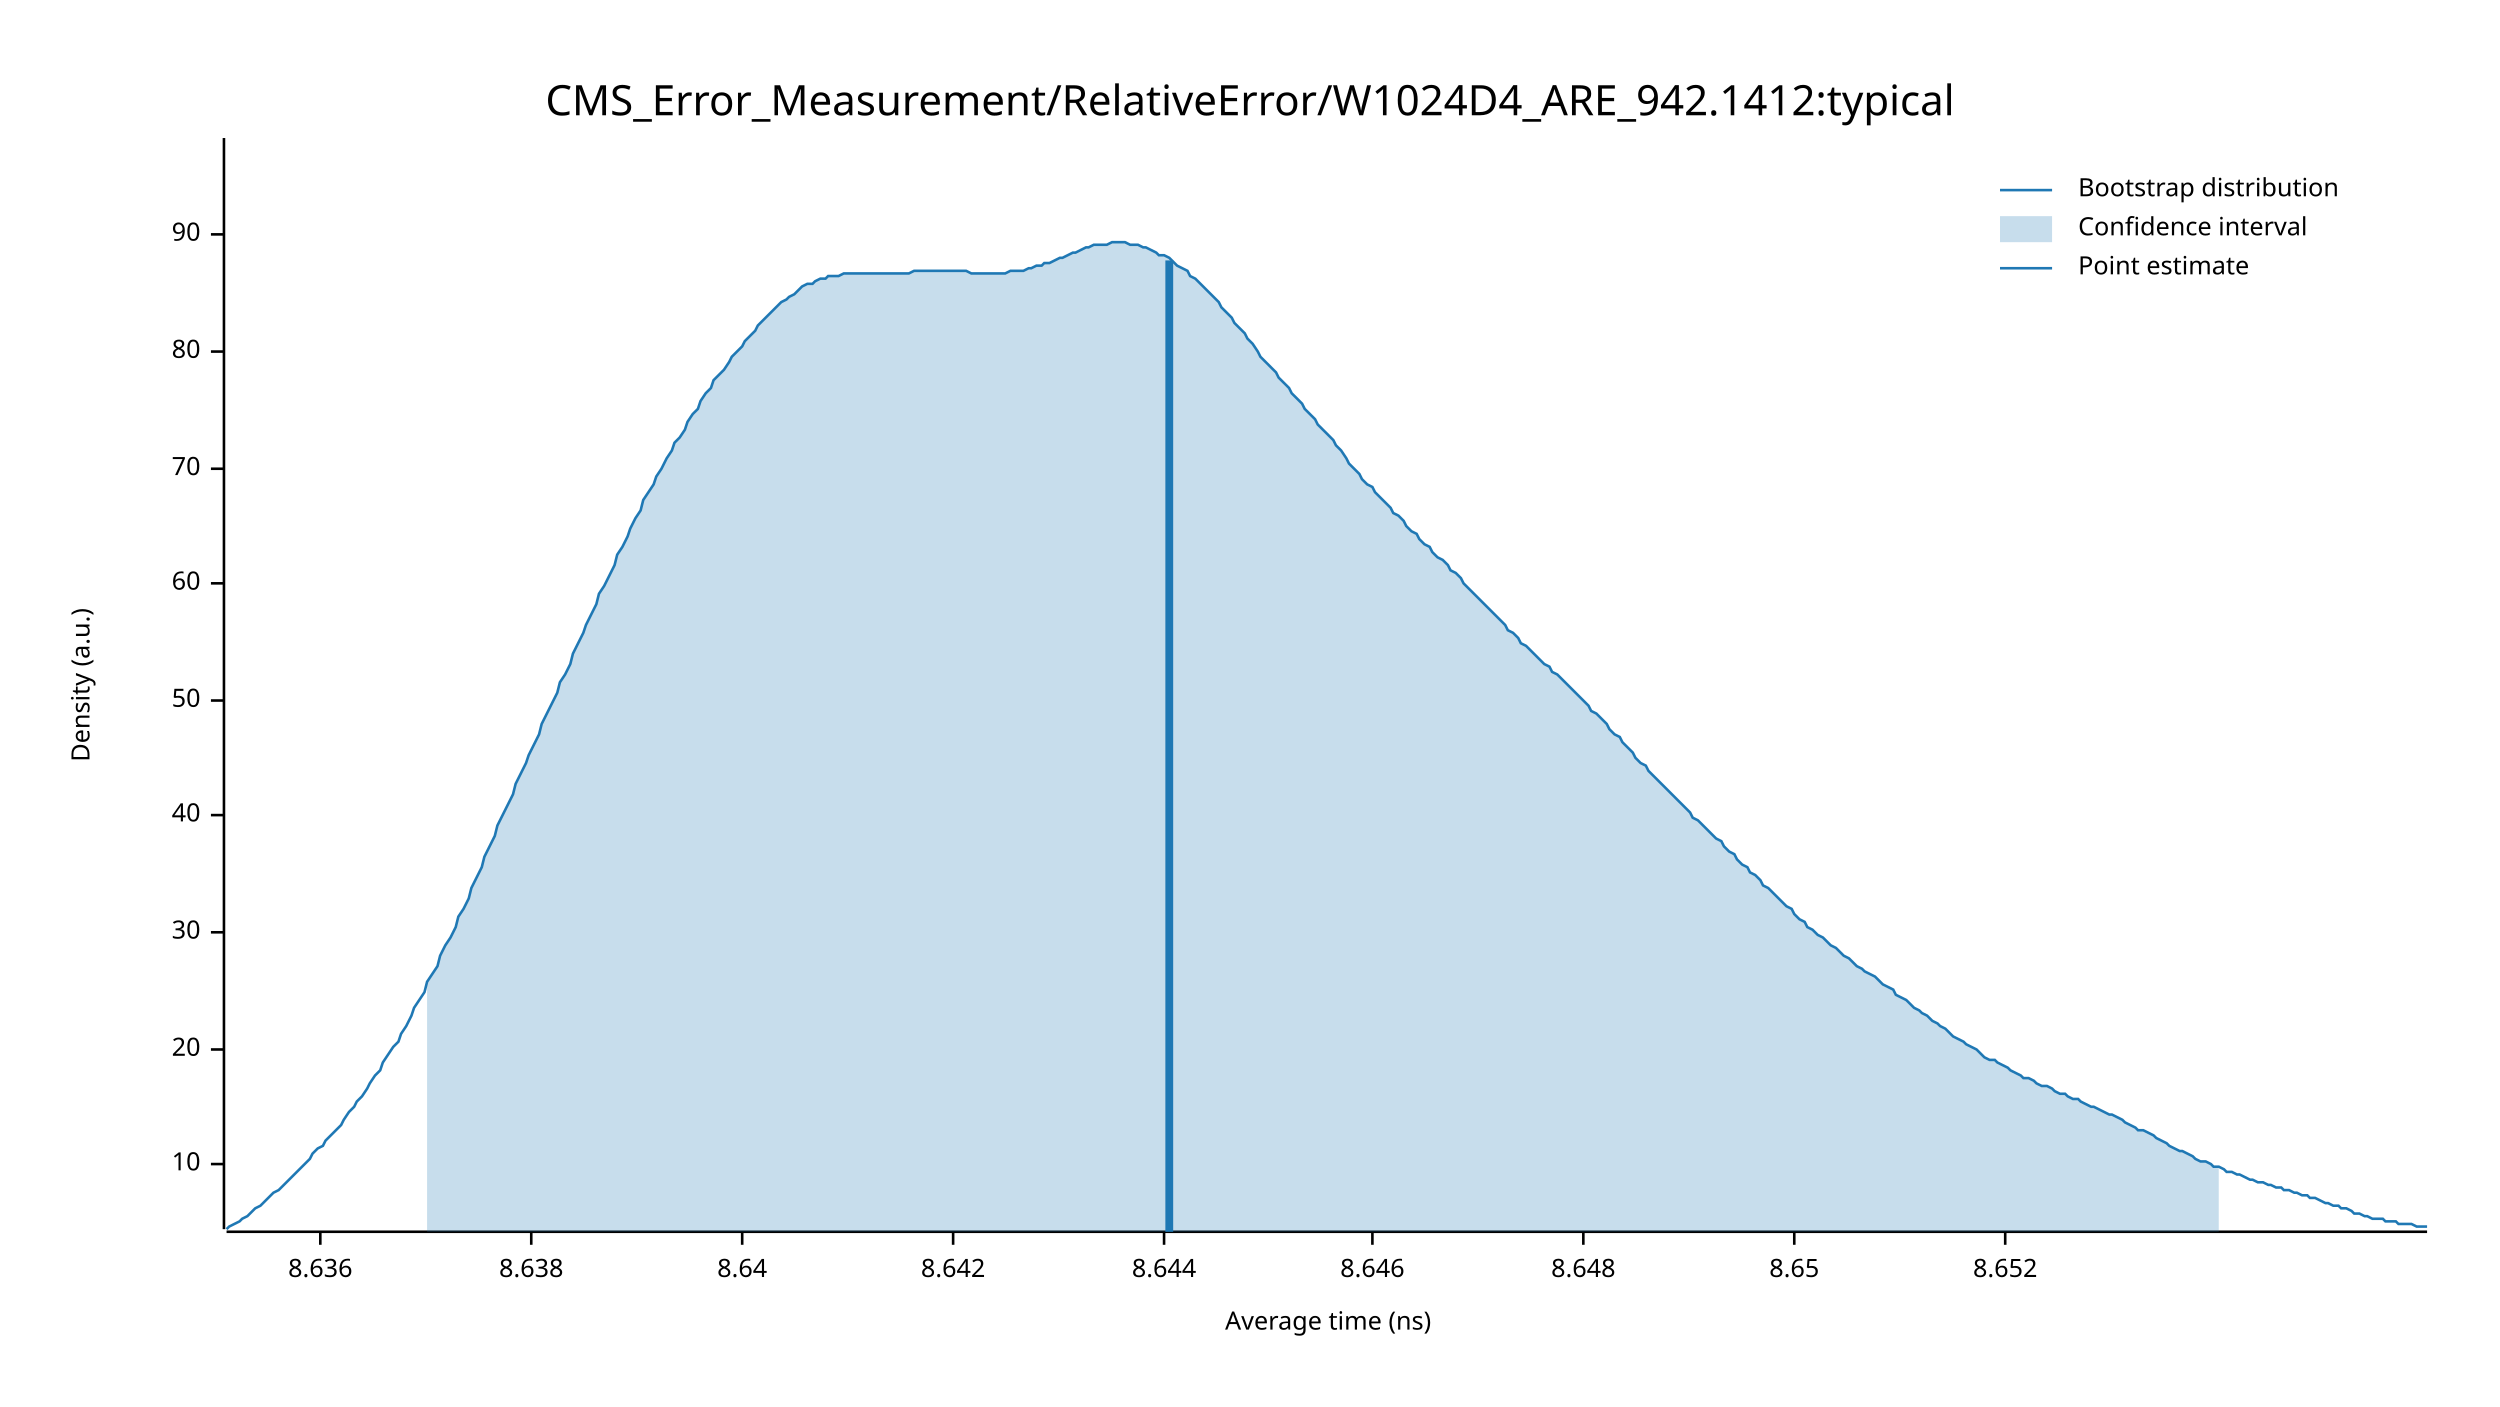
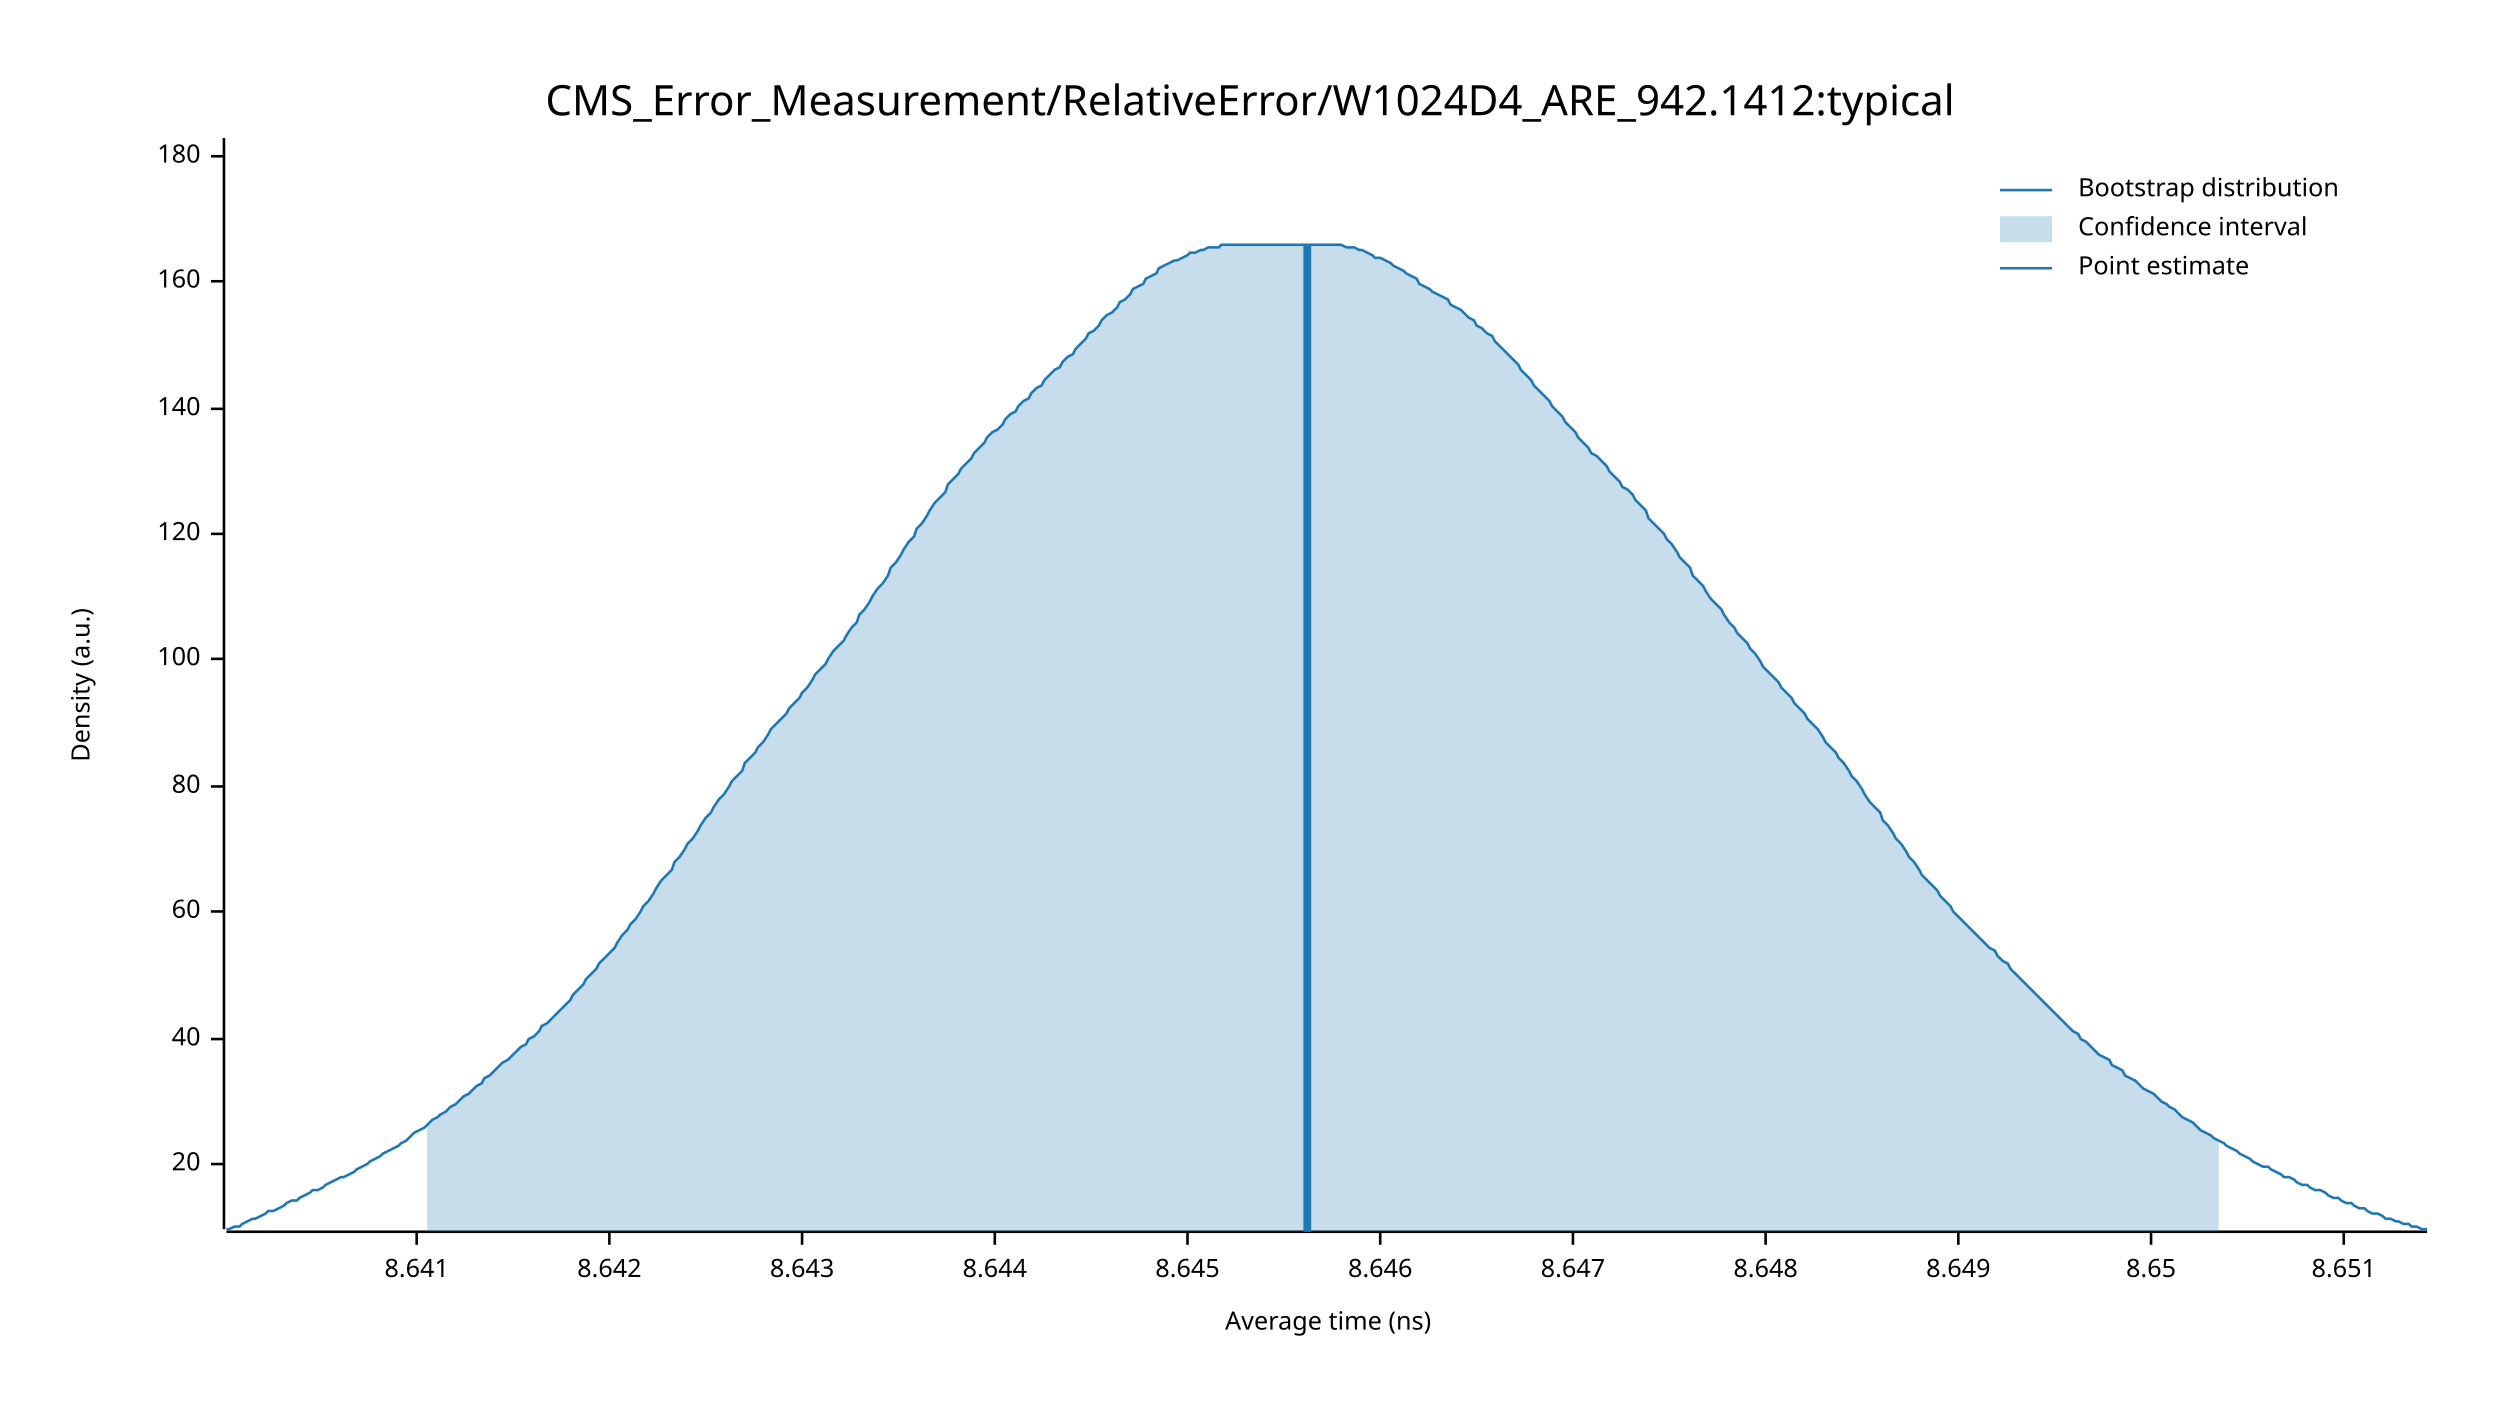
<svg xmlns="http://www.w3.org/2000/svg" width="960" height="540" viewBox="0 0 960 540">
  <text x="480" y="32" dy="0.76em" text-anchor="middle" font-family="sans-serif" font-size="16.129" opacity="1" fill="#000000">
CMS_Error_Measurement/RelativeError/W1024D4_ARE_942.1412:typical
</text>
  <text x="27" y="263" dy="0.76em" text-anchor="middle" font-family="sans-serif" font-size="9.677" opacity="1" fill="#000000" transform="rotate(270, 27, 263)">
Density (a.u.)
</text>
  <text x="510" y="513" dy="-0.5ex" text-anchor="middle" font-family="sans-serif" font-size="9.677" opacity="1" fill="#000000">
Average time (ns)
</text>
  <polyline fill="none" opacity="1" stroke="#000000" stroke-width="1" points="86,53 86,472 " />
  <text x="77" y="447" dy="0.5ex" text-anchor="end" font-family="sans-serif" font-size="9.677" opacity="1" fill="#000000">
- 10
+ 20
</text>
  <polyline fill="none" opacity="1" stroke="#000000" stroke-width="1" points="81,447 86,447 " />
-   <text x="77" y="403" dy="0.5ex" text-anchor="end" font-family="sans-serif" font-size="9.677" opacity="1" fill="#000000">
- 20
- </text>
-   <polyline fill="none" opacity="1" stroke="#000000" stroke-width="1" points="81,403 86,403 " />
-   <text x="77" y="358" dy="0.5ex" text-anchor="end" font-family="sans-serif" font-size="9.677" opacity="1" fill="#000000">
- 30
- </text>
-   <polyline fill="none" opacity="1" stroke="#000000" stroke-width="1" points="81,358 86,358 " />
-   <text x="77" y="313" dy="0.5ex" text-anchor="end" font-family="sans-serif" font-size="9.677" opacity="1" fill="#000000">
+   <text x="77" y="399" dy="0.5ex" text-anchor="end" font-family="sans-serif" font-size="9.677" opacity="1" fill="#000000">
40
</text>
-   <polyline fill="none" opacity="1" stroke="#000000" stroke-width="1" points="81,313 86,313 " />
-   <text x="77" y="269" dy="0.5ex" text-anchor="end" font-family="sans-serif" font-size="9.677" opacity="1" fill="#000000">
- 50
- </text>
-   <polyline fill="none" opacity="1" stroke="#000000" stroke-width="1" points="81,269 86,269 " />
-   <text x="77" y="224" dy="0.5ex" text-anchor="end" font-family="sans-serif" font-size="9.677" opacity="1" fill="#000000">
+   <polyline fill="none" opacity="1" stroke="#000000" stroke-width="1" points="81,399 86,399 " />
+   <text x="77" y="350" dy="0.5ex" text-anchor="end" font-family="sans-serif" font-size="9.677" opacity="1" fill="#000000">
60
</text>
-   <polyline fill="none" opacity="1" stroke="#000000" stroke-width="1" points="81,224 86,224 " />
-   <text x="77" y="180" dy="0.5ex" text-anchor="end" font-family="sans-serif" font-size="9.677" opacity="1" fill="#000000">
- 70
- </text>
-   <polyline fill="none" opacity="1" stroke="#000000" stroke-width="1" points="81,180 86,180 " />
-   <text x="77" y="135" dy="0.5ex" text-anchor="end" font-family="sans-serif" font-size="9.677" opacity="1" fill="#000000">
+   <polyline fill="none" opacity="1" stroke="#000000" stroke-width="1" points="81,350 86,350 " />
+   <text x="77" y="302" dy="0.5ex" text-anchor="end" font-family="sans-serif" font-size="9.677" opacity="1" fill="#000000">
80
</text>
-   <polyline fill="none" opacity="1" stroke="#000000" stroke-width="1" points="81,135 86,135 " />
-   <text x="77" y="90" dy="0.5ex" text-anchor="end" font-family="sans-serif" font-size="9.677" opacity="1" fill="#000000">
- 90
+   <polyline fill="none" opacity="1" stroke="#000000" stroke-width="1" points="81,302 86,302 " />
+   <text x="77" y="253" dy="0.5ex" text-anchor="end" font-family="sans-serif" font-size="9.677" opacity="1" fill="#000000">
+ 100
</text>
-   <polyline fill="none" opacity="1" stroke="#000000" stroke-width="1" points="81,90 86,90 " />
+   <polyline fill="none" opacity="1" stroke="#000000" stroke-width="1" points="81,253 86,253 " />
+   <text x="77" y="205" dy="0.5ex" text-anchor="end" font-family="sans-serif" font-size="9.677" opacity="1" fill="#000000">
+ 120
+ </text>
+   <polyline fill="none" opacity="1" stroke="#000000" stroke-width="1" points="81,205 86,205 " />
+   <text x="77" y="157" dy="0.5ex" text-anchor="end" font-family="sans-serif" font-size="9.677" opacity="1" fill="#000000">
+ 140
+ </text>
+   <polyline fill="none" opacity="1" stroke="#000000" stroke-width="1" points="81,157 86,157 " />
+   <text x="77" y="108" dy="0.5ex" text-anchor="end" font-family="sans-serif" font-size="9.677" opacity="1" fill="#000000">
+ 160
+ </text>
+   <polyline fill="none" opacity="1" stroke="#000000" stroke-width="1" points="81,108 86,108 " />
+   <text x="77" y="60" dy="0.5ex" text-anchor="end" font-family="sans-serif" font-size="9.677" opacity="1" fill="#000000">
+ 180
+ </text>
+   <polyline fill="none" opacity="1" stroke="#000000" stroke-width="1" points="81,60 86,60 " />
  <polyline fill="none" opacity="1" stroke="#000000" stroke-width="1" points="87,473 932,473 " />
-   <text x="123" y="483" dy="0.76em" text-anchor="middle" font-family="sans-serif" font-size="9.677" opacity="1" fill="#000000">
- 8.636
+   <text x="160" y="483" dy="0.76em" text-anchor="middle" font-family="sans-serif" font-size="9.677" opacity="1" fill="#000000">
+ 8.641
</text>
-   <polyline fill="none" opacity="1" stroke="#000000" stroke-width="1" points="123,473 123,478 " />
-   <text x="204" y="483" dy="0.76em" text-anchor="middle" font-family="sans-serif" font-size="9.677" opacity="1" fill="#000000">
- 8.638
- </text>
-   <polyline fill="none" opacity="1" stroke="#000000" stroke-width="1" points="204,473 204,478 " />
-   <text x="285" y="483" dy="0.76em" text-anchor="middle" font-family="sans-serif" font-size="9.677" opacity="1" fill="#000000">
- 8.64
- </text>
-   <polyline fill="none" opacity="1" stroke="#000000" stroke-width="1" points="285,473 285,478 " />
-   <text x="366" y="483" dy="0.76em" text-anchor="middle" font-family="sans-serif" font-size="9.677" opacity="1" fill="#000000">
+   <polyline fill="none" opacity="1" stroke="#000000" stroke-width="1" points="160,473 160,478 " />
+   <text x="234" y="483" dy="0.76em" text-anchor="middle" font-family="sans-serif" font-size="9.677" opacity="1" fill="#000000">
8.642
</text>
-   <polyline fill="none" opacity="1" stroke="#000000" stroke-width="1" points="366,473 366,478 " />
-   <text x="447" y="483" dy="0.76em" text-anchor="middle" font-family="sans-serif" font-size="9.677" opacity="1" fill="#000000">
+   <polyline fill="none" opacity="1" stroke="#000000" stroke-width="1" points="234,473 234,478 " />
+   <text x="308" y="483" dy="0.76em" text-anchor="middle" font-family="sans-serif" font-size="9.677" opacity="1" fill="#000000">
+ 8.643
+ </text>
+   <polyline fill="none" opacity="1" stroke="#000000" stroke-width="1" points="308,473 308,478 " />
+   <text x="382" y="483" dy="0.76em" text-anchor="middle" font-family="sans-serif" font-size="9.677" opacity="1" fill="#000000">
8.644
</text>
-   <polyline fill="none" opacity="1" stroke="#000000" stroke-width="1" points="447,473 447,478 " />
-   <text x="527" y="483" dy="0.76em" text-anchor="middle" font-family="sans-serif" font-size="9.677" opacity="1" fill="#000000">
+   <polyline fill="none" opacity="1" stroke="#000000" stroke-width="1" points="382,473 382,478 " />
+   <text x="456" y="483" dy="0.76em" text-anchor="middle" font-family="sans-serif" font-size="9.677" opacity="1" fill="#000000">
+ 8.645
+ </text>
+   <polyline fill="none" opacity="1" stroke="#000000" stroke-width="1" points="456,473 456,478 " />
+   <text x="530" y="483" dy="0.76em" text-anchor="middle" font-family="sans-serif" font-size="9.677" opacity="1" fill="#000000">
8.646
</text>
-   <polyline fill="none" opacity="1" stroke="#000000" stroke-width="1" points="527,473 527,478 " />
-   <text x="608" y="483" dy="0.76em" text-anchor="middle" font-family="sans-serif" font-size="9.677" opacity="1" fill="#000000">
+   <polyline fill="none" opacity="1" stroke="#000000" stroke-width="1" points="530,473 530,478 " />
+   <text x="604" y="483" dy="0.76em" text-anchor="middle" font-family="sans-serif" font-size="9.677" opacity="1" fill="#000000">
+ 8.647
+ </text>
+   <polyline fill="none" opacity="1" stroke="#000000" stroke-width="1" points="604,473 604,478 " />
+   <text x="678" y="483" dy="0.76em" text-anchor="middle" font-family="sans-serif" font-size="9.677" opacity="1" fill="#000000">
8.648
</text>
-   <polyline fill="none" opacity="1" stroke="#000000" stroke-width="1" points="608,473 608,478 " />
-   <text x="689" y="483" dy="0.76em" text-anchor="middle" font-family="sans-serif" font-size="9.677" opacity="1" fill="#000000">
+   <polyline fill="none" opacity="1" stroke="#000000" stroke-width="1" points="678,473 678,478 " />
+   <text x="752" y="483" dy="0.76em" text-anchor="middle" font-family="sans-serif" font-size="9.677" opacity="1" fill="#000000">
+ 8.649
+ </text>
+   <polyline fill="none" opacity="1" stroke="#000000" stroke-width="1" points="752,473 752,478 " />
+   <text x="826" y="483" dy="0.76em" text-anchor="middle" font-family="sans-serif" font-size="9.677" opacity="1" fill="#000000">
8.65
</text>
-   <polyline fill="none" opacity="1" stroke="#000000" stroke-width="1" points="689,473 689,478 " />
-   <text x="770" y="483" dy="0.76em" text-anchor="middle" font-family="sans-serif" font-size="9.677" opacity="1" fill="#000000">
- 8.652
+   <polyline fill="none" opacity="1" stroke="#000000" stroke-width="1" points="826,473 826,478 " />
+   <text x="900" y="483" dy="0.76em" text-anchor="middle" font-family="sans-serif" font-size="9.677" opacity="1" fill="#000000">
+ 8.651
</text>
-   <polyline fill="none" opacity="1" stroke="#000000" stroke-width="1" points="770,473 770,478 " />
-   <polyline fill="none" opacity="1" stroke="#1F78B4" stroke-width="1" points="87,472 88,471 90,470 92,469 93,468 95,467 97,465 98,464 100,463 102,461 103,460 105,458 107,457 109,455 110,454 112,452 114,450 115,449 117,447 119,445 120,443 122,441 124,440 125,438 127,436 129,434 131,432 132,430 134,427 136,425 137,423 139,421 141,418 142,416 144,413 146,411 147,408 149,405 151,402 153,400 154,397 156,394 158,390 159,387 161,384 163,381 164,377 166,374 168,371 169,367 171,363 173,360 175,356 176,352 178,349 180,345 181,341 183,337 185,333 186,329 188,325 190,321 191,317 193,313 195,309 197,305 198,301 200,297 202,293 203,290 205,286 207,282 208,278 210,274 212,270 214,266 215,262 217,259 219,255 220,251 222,247 224,243 225,240 227,236 229,232 230,228 232,225 234,221 236,217 237,213 239,210 241,206 242,203 244,199 246,196 247,192 249,189 251,186 252,183 254,180 256,176 258,173 259,170 261,168 263,165 264,162 266,159 268,157 269,154 271,151 273,149 274,146 276,144 278,142 280,139 281,137 283,135 285,133 286,131 288,129 290,127 291,125 293,123 295,121 296,120 298,118 300,116 302,115 303,114 305,113 307,111 308,110 310,109 312,109 313,108 315,107 317,107 318,106 320,106 322,106 324,105 325,105 327,105 329,105 330,105 332,105 334,105 335,105 337,105 339,105 341,105 342,105 344,105 346,105 347,105 349,105 351,104 352,104 354,104 356,104 357,104 359,104 361,104 363,104 364,104 366,104 368,104 369,104 371,104 373,105 374,105 376,105 378,105 379,105 381,105 383,105 385,105 386,105 388,104 390,104 391,104 393,104 395,103 396,103 398,102 400,102 401,101 403,101 405,100 407,99 408,99 410,98 412,97 413,97 415,96 417,95 418,95 420,94 422,94 423,94 425,94 427,93 429,93 430,93 432,93 434,94 435,94 437,94 439,95 440,95 442,96 444,97 445,98 447,98 449,99 451,101 452,102 454,103 456,104 457,106 459,107 461,109 462,110 464,112 466,114 468,116 469,118 471,120 473,122 474,124 476,126 478,128 479,130 481,132 483,135 484,137 486,139 488,141 490,143 491,145 493,147 495,149 496,151 498,153 500,155 501,157 503,159 505,161 506,163 508,165 510,167 512,169 513,171 515,173 517,176 518,178 520,180 522,182 523,184 525,186 527,187 528,189 530,191 532,193 534,195 535,197 537,198 539,200 540,202 542,204 544,205 545,207 547,209 549,210 550,212 552,214 554,215 556,217 557,219 559,220 561,222 562,224 564,226 566,228 567,229 569,231 571,233 573,235 574,236 576,238 578,240 579,242 581,243 583,245 584,247 586,248 588,250 589,251 591,253 593,255 595,256 596,258 598,259 600,261 601,262 603,264 605,266 606,267 608,269 610,271 611,273 613,274 615,276 617,278 618,280 620,282 622,283 623,285 625,287 627,289 628,291 630,293 632,294 633,296 635,298 637,300 639,302 640,303 642,305 644,307 645,308 647,310 649,312 650,314 652,315 654,317 655,318 657,320 659,322 661,323 662,325 664,327 666,328 667,330 669,332 671,333 672,335 674,336 676,338 677,340 679,341 681,343 683,345 684,346 686,348 688,349 689,351 691,353 693,354 694,356 696,357 698,359 700,360 701,361 703,363 705,364 706,365 708,367 710,368 711,369 713,371 715,372 716,373 718,374 720,375 722,377 723,378 725,379 727,380 728,382 730,383 732,384 733,385 735,387 737,388 738,389 740,390 742,392 744,393 745,394 747,395 749,397 750,398 752,399 754,400 755,401 757,402 759,403 760,404 762,406 764,407 766,407 767,408 769,409 771,410 772,411 774,412 776,413 777,414 779,414 781,415 782,416 784,417 786,417 788,418 789,419 791,420 793,420 794,421 796,422 798,422 799,423 801,424 803,425 804,425 806,426 808,427 810,428 811,428 813,429 815,430 816,431 818,432 820,433 821,434 823,434 825,435 827,436 828,437 830,438 832,439 833,440 835,441 837,442 838,442 840,443 842,444 843,445 845,446 847,446 849,447 850,448 852,448 854,449 855,450 857,450 859,451 860,451 862,452 864,453 865,453 867,454 869,454 871,455 872,455 874,456 876,456 877,457 879,457 881,458 882,458 884,459 886,459 887,460 889,460 891,461 893,462 894,462 896,463 898,463 899,464 901,464 903,465 904,466 906,466 908,467 909,467 911,468 913,468 915,468 916,469 918,469 920,469 921,470 923,470 925,470 926,470 928,471 930,471 932,471 " />
-   <polygon opacity="0.25" fill="#1F78B4" points="164,377 166,374 168,371 169,367 171,363 173,360 175,356 176,352 178,349 180,345 181,341 183,337 185,333 186,329 188,325 190,321 191,317 193,313 195,309 197,305 198,301 200,297 202,293 203,290 205,286 207,282 208,278 210,274 212,270 214,266 215,262 217,259 219,255 220,251 222,247 224,243 225,240 227,236 229,232 230,228 232,225 234,221 236,217 237,213 239,210 241,206 242,203 244,199 246,196 247,192 249,189 251,186 252,183 254,180 256,176 258,173 259,170 261,168 263,165 264,162 266,159 268,157 269,154 271,151 273,149 274,146 276,144 278,142 280,139 281,137 283,135 285,133 286,131 288,129 290,127 291,125 293,123 295,121 296,120 298,118 300,116 302,115 303,114 305,113 307,111 308,110 310,109 312,109 313,108 315,107 317,107 318,106 320,106 322,106 324,105 325,105 327,105 329,105 330,105 332,105 334,105 335,105 337,105 339,105 341,105 342,105 344,105 346,105 347,105 349,105 351,104 352,104 354,104 356,104 357,104 359,104 361,104 363,104 364,104 366,104 368,104 369,104 371,104 373,105 374,105 376,105 378,105 379,105 381,105 383,105 385,105 386,105 388,104 390,104 391,104 393,104 395,103 396,103 398,102 400,102 401,101 403,101 405,100 407,99 408,99 410,98 412,97 413,97 415,96 417,95 418,95 420,94 422,94 423,94 425,94 427,93 429,93 430,93 432,93 434,94 435,94 437,94 439,95 440,95 442,96 444,97 445,98 447,98 449,99 451,101 452,102 454,103 456,104 457,106 459,107 461,109 462,110 464,112 466,114 468,116 469,118 471,120 473,122 474,124 476,126 478,128 479,130 481,132 483,135 484,137 486,139 488,141 490,143 491,145 493,147 495,149 496,151 498,153 500,155 501,157 503,159 505,161 506,163 508,165 510,167 512,169 513,171 515,173 517,176 518,178 520,180 522,182 523,184 525,186 527,187 528,189 530,191 532,193 534,195 535,197 537,198 539,200 540,202 542,204 544,205 545,207 547,209 549,210 550,212 552,214 554,215 556,217 557,219 559,220 561,222 562,224 564,226 566,228 567,229 569,231 571,233 573,235 574,236 576,238 578,240 579,242 581,243 583,245 584,247 586,248 588,250 589,251 591,253 593,255 595,256 596,258 598,259 600,261 601,262 603,264 605,266 606,267 608,269 610,271 611,273 613,274 615,276 617,278 618,280 620,282 622,283 623,285 625,287 627,289 628,291 630,293 632,294 633,296 635,298 637,300 639,302 640,303 642,305 644,307 645,308 647,310 649,312 650,314 652,315 654,317 655,318 657,320 659,322 661,323 662,325 664,327 666,328 667,330 669,332 671,333 672,335 674,336 676,338 677,340 679,341 681,343 683,345 684,346 686,348 688,349 689,351 691,353 693,354 694,356 696,357 698,359 700,360 701,361 703,363 705,364 706,365 708,367 710,368 711,369 713,371 715,372 716,373 718,374 720,375 722,377 723,378 725,379 727,380 728,382 730,383 732,384 733,385 735,387 737,388 738,389 740,390 742,392 744,393 745,394 747,395 749,397 750,398 752,399 754,400 755,401 757,402 759,403 760,404 762,406 764,407 766,407 767,408 769,409 771,410 772,411 774,412 776,413 777,414 779,414 781,415 782,416 784,417 786,417 788,418 789,419 791,420 793,420 794,421 796,422 798,422 799,423 801,424 803,425 804,425 806,426 808,427 810,428 811,428 813,429 815,430 816,431 818,432 820,433 821,434 823,434 825,435 827,436 828,437 830,438 832,439 833,440 835,441 837,442 838,442 840,443 842,444 843,445 845,446 847,446 849,447 850,448 852,448 852,473 164,473 " />
-   <polyline fill="none" opacity="1" stroke="#1F78B4" stroke-width="3" points="449,473 449,100 " />
+   <polyline fill="none" opacity="1" stroke="#000000" stroke-width="1" points="900,473 900,478 " />
+   <polyline fill="none" opacity="1" stroke="#1F78B4" stroke-width="1" points="87,472 88,472 90,471 92,471 93,470 95,469 97,468 98,468 100,467 102,466 103,465 105,465 107,464 109,463 110,462 112,461 114,461 115,460 117,459 119,458 120,457 122,457 124,456 125,455 127,454 129,453 131,452 132,452 134,451 136,450 137,449 139,448 141,447 142,446 144,445 146,444 147,443 149,442 151,441 153,440 154,439 156,438 158,436 159,435 161,434 163,433 164,432 166,430 168,429 169,428 171,427 173,425 175,424 176,423 178,421 180,420 181,419 183,417 185,416 186,414 188,413 190,411 191,410 193,408 195,407 197,405 198,404 200,402 202,401 203,399 205,398 207,396 208,394 210,393 212,391 214,389 215,388 217,386 219,384 220,382 222,380 224,378 225,376 227,374 229,372 230,370 232,368 234,366 236,364 237,362 239,359 241,357 242,355 244,353 246,350 247,348 249,346 251,343 252,341 254,338 256,336 258,334 259,331 261,329 263,326 264,324 266,322 268,319 269,317 271,314 273,312 274,310 276,307 278,305 280,302 281,300 283,298 285,296 286,293 288,291 290,289 291,287 293,285 295,282 296,280 298,278 300,276 302,274 303,272 305,270 307,268 308,266 310,264 312,261 313,259 315,257 317,255 318,253 320,250 322,248 324,246 325,244 327,241 329,239 330,236 332,234 334,231 335,229 337,226 339,224 341,221 342,218 344,216 346,213 347,211 349,208 351,206 352,203 354,201 356,198 357,196 359,193 361,191 363,189 364,186 366,184 368,182 369,180 371,178 373,176 374,174 376,172 378,170 379,168 381,166 383,165 385,163 386,161 388,159 390,158 391,156 393,154 395,153 396,151 398,149 400,148 401,146 403,144 405,142 407,141 408,139 410,137 412,136 413,134 415,132 417,130 418,128 420,127 422,125 423,123 425,121 427,120 429,118 430,116 432,115 434,113 435,111 437,110 439,109 440,107 442,106 444,105 445,103 447,102 449,101 451,100 452,100 454,99 456,98 457,97 459,97 461,96 462,96 464,95 466,95 468,95 469,94 471,94 473,94 474,94 476,94 478,94 479,94 481,94 483,94 484,94 486,94 488,94 490,94 491,94 493,94 495,94 496,94 498,94 500,94 501,94 503,94 505,94 506,94 508,94 510,94 512,94 513,94 515,94 517,95 518,95 520,95 522,96 523,96 525,97 527,98 528,99 530,99 532,100 534,101 535,102 537,103 539,104 540,105 542,106 544,107 545,109 547,110 549,111 550,112 552,113 554,114 556,115 557,117 559,118 561,119 562,120 564,122 566,123 567,125 569,126 571,128 573,129 574,131 576,133 578,135 579,136 581,138 583,140 584,142 586,144 588,146 589,148 591,150 593,152 595,154 596,156 598,158 600,160 601,162 603,164 605,166 606,168 608,170 610,172 611,174 613,175 615,177 617,179 618,181 620,183 622,185 623,187 625,188 627,190 628,192 630,194 632,196 633,199 635,201 637,203 639,205 640,207 642,209 644,212 645,214 647,216 649,218 650,221 652,223 654,225 655,227 657,230 659,232 661,234 662,236 664,239 666,241 667,243 669,245 671,247 672,249 674,251 676,254 677,256 679,258 681,260 683,262 684,264 686,266 688,268 689,270 691,272 693,274 694,276 696,278 698,280 700,283 701,285 703,287 705,289 706,291 708,293 710,296 711,298 713,300 715,303 716,305 718,308 720,310 722,312 723,315 725,317 727,320 728,322 730,324 732,327 733,329 735,331 737,334 738,336 740,338 742,340 744,342 745,344 747,346 749,348 750,350 752,352 754,354 755,355 757,357 759,359 760,360 762,362 764,364 766,365 767,367 769,369 771,370 772,372 774,374 776,376 777,377 779,379 781,381 782,382 784,384 786,386 788,388 789,389 791,391 793,393 794,394 796,396 798,397 799,399 801,400 803,402 804,403 806,405 808,406 810,407 811,409 813,410 815,411 816,413 818,414 820,415 821,416 823,418 825,419 827,420 828,421 830,423 832,424 833,425 835,426 837,428 838,429 840,430 842,431 843,432 845,434 847,435 849,436 850,437 852,438 854,439 855,440 857,441 859,442 860,443 862,444 864,445 865,446 867,447 869,448 871,448 872,449 874,450 876,451 877,452 879,452 881,453 882,454 884,455 886,455 887,456 889,457 891,457 893,458 894,459 896,460 898,460 899,461 901,462 903,462 904,463 906,464 908,464 909,465 911,466 913,466 915,467 916,468 918,468 920,469 921,469 923,470 925,470 926,471 928,471 930,472 932,472 " />
+   <polygon opacity="0.25" fill="#1F78B4" points="164,432 166,430 168,429 169,428 171,427 173,425 175,424 176,423 178,421 180,420 181,419 183,417 185,416 186,414 188,413 190,411 191,410 193,408 195,407 197,405 198,404 200,402 202,401 203,399 205,398 207,396 208,394 210,393 212,391 214,389 215,388 217,386 219,384 220,382 222,380 224,378 225,376 227,374 229,372 230,370 232,368 234,366 236,364 237,362 239,359 241,357 242,355 244,353 246,350 247,348 249,346 251,343 252,341 254,338 256,336 258,334 259,331 261,329 263,326 264,324 266,322 268,319 269,317 271,314 273,312 274,310 276,307 278,305 280,302 281,300 283,298 285,296 286,293 288,291 290,289 291,287 293,285 295,282 296,280 298,278 300,276 302,274 303,272 305,270 307,268 308,266 310,264 312,261 313,259 315,257 317,255 318,253 320,250 322,248 324,246 325,244 327,241 329,239 330,236 332,234 334,231 335,229 337,226 339,224 341,221 342,218 344,216 346,213 347,211 349,208 351,206 352,203 354,201 356,198 357,196 359,193 361,191 363,189 364,186 366,184 368,182 369,180 371,178 373,176 374,174 376,172 378,170 379,168 381,166 383,165 385,163 386,161 388,159 390,158 391,156 393,154 395,153 396,151 398,149 400,148 401,146 403,144 405,142 407,141 408,139 410,137 412,136 413,134 415,132 417,130 418,128 420,127 422,125 423,123 425,121 427,120 429,118 430,116 432,115 434,113 435,111 437,110 439,109 440,107 442,106 444,105 445,103 447,102 449,101 451,100 452,100 454,99 456,98 457,97 459,97 461,96 462,96 464,95 466,95 468,95 469,94 471,94 473,94 474,94 476,94 478,94 479,94 481,94 483,94 484,94 486,94 488,94 490,94 491,94 493,94 495,94 496,94 498,94 500,94 501,94 503,94 505,94 506,94 508,94 510,94 512,94 513,94 515,94 517,95 518,95 520,95 522,96 523,96 525,97 527,98 528,99 530,99 532,100 534,101 535,102 537,103 539,104 540,105 542,106 544,107 545,109 547,110 549,111 550,112 552,113 554,114 556,115 557,117 559,118 561,119 562,120 564,122 566,123 567,125 569,126 571,128 573,129 574,131 576,133 578,135 579,136 581,138 583,140 584,142 586,144 588,146 589,148 591,150 593,152 595,154 596,156 598,158 600,160 601,162 603,164 605,166 606,168 608,170 610,172 611,174 613,175 615,177 617,179 618,181 620,183 622,185 623,187 625,188 627,190 628,192 630,194 632,196 633,199 635,201 637,203 639,205 640,207 642,209 644,212 645,214 647,216 649,218 650,221 652,223 654,225 655,227 657,230 659,232 661,234 662,236 664,239 666,241 667,243 669,245 671,247 672,249 674,251 676,254 677,256 679,258 681,260 683,262 684,264 686,266 688,268 689,270 691,272 693,274 694,276 696,278 698,280 700,283 701,285 703,287 705,289 706,291 708,293 710,296 711,298 713,300 715,303 716,305 718,308 720,310 722,312 723,315 725,317 727,320 728,322 730,324 732,327 733,329 735,331 737,334 738,336 740,338 742,340 744,342 745,344 747,346 749,348 750,350 752,352 754,354 755,355 757,357 759,359 760,360 762,362 764,364 766,365 767,367 769,369 771,370 772,372 774,374 776,376 777,377 779,379 781,381 782,382 784,384 786,386 788,388 789,389 791,391 793,393 794,394 796,396 798,397 799,399 801,400 803,402 804,403 806,405 808,406 810,407 811,409 813,410 815,411 816,413 818,414 820,415 821,416 823,418 825,419 827,420 828,421 830,423 832,424 833,425 835,426 837,428 838,429 840,430 842,431 843,432 845,434 847,435 849,436 850,437 852,438 852,473 164,473 " />
+   <polyline fill="none" opacity="1" stroke="#1F78B4" stroke-width="3" points="502,473 502,94 " />
  <text x="798" y="68" dy="0.76em" text-anchor="start" font-family="sans-serif" font-size="9.677" opacity="1" fill="#000000">
Bootstrap distribution
</text>
  <text x="798" y="83" dy="0.76em" text-anchor="start" font-family="sans-serif" font-size="9.677" opacity="1" fill="#000000">
Confidence interval
</text>
  <text x="798" y="98" dy="0.76em" text-anchor="start" font-family="sans-serif" font-size="9.677" opacity="1" fill="#000000">
Point estimate
</text>
  <polyline fill="none" opacity="1" stroke="#1F78B4" stroke-width="1" points="768,73 788,73 " />
  <rect x="768" y="83" width="20" height="10" opacity="0.25" fill="#1F78B4" stroke="none" />
  <polyline fill="none" opacity="1" stroke="#1F78B4" stroke-width="1" points="768,103 788,103 " />
</svg>
